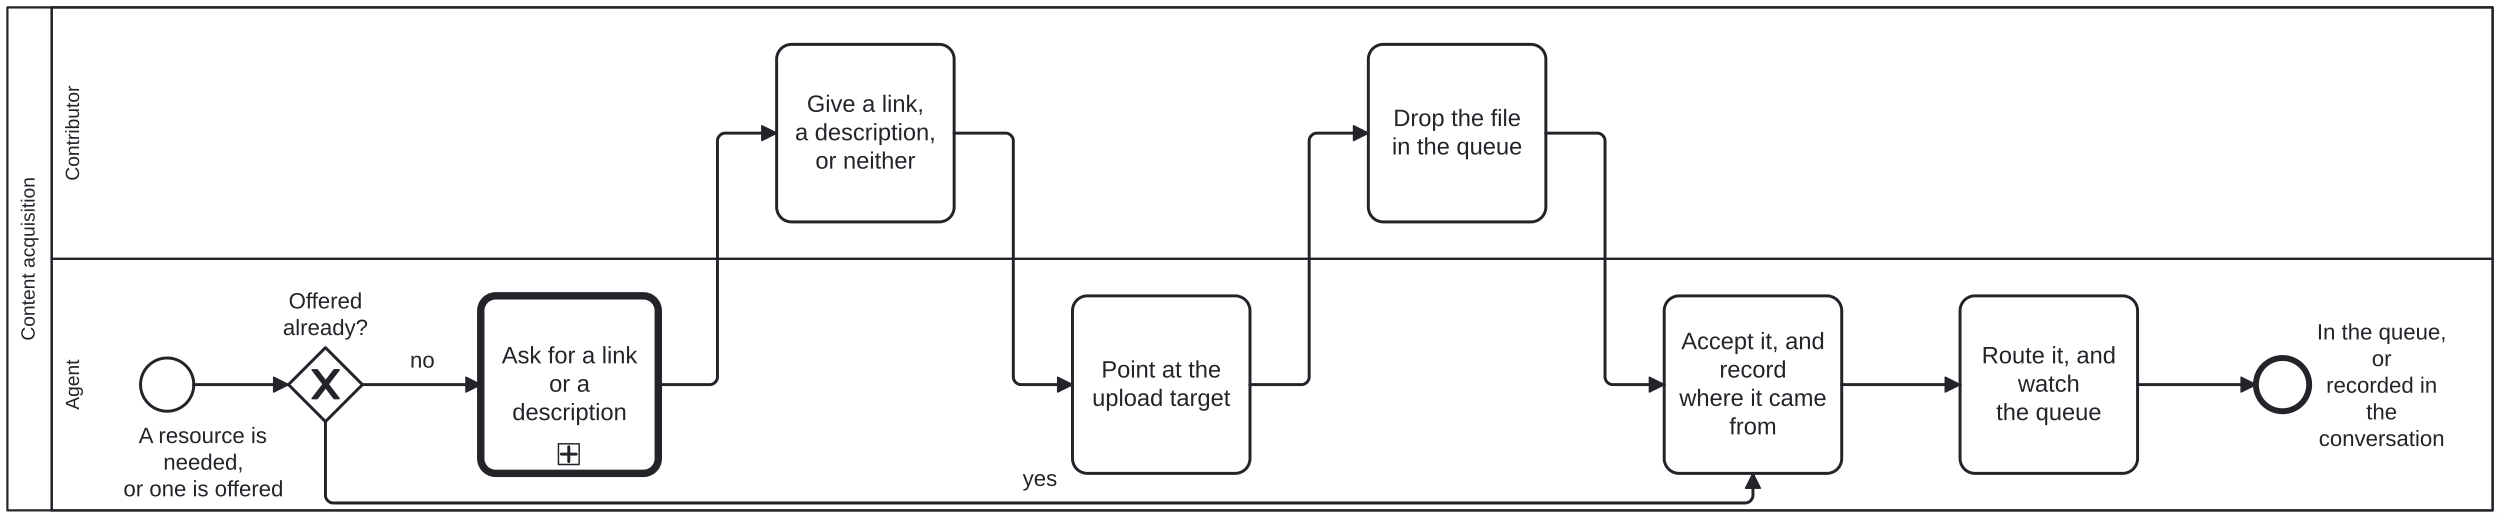
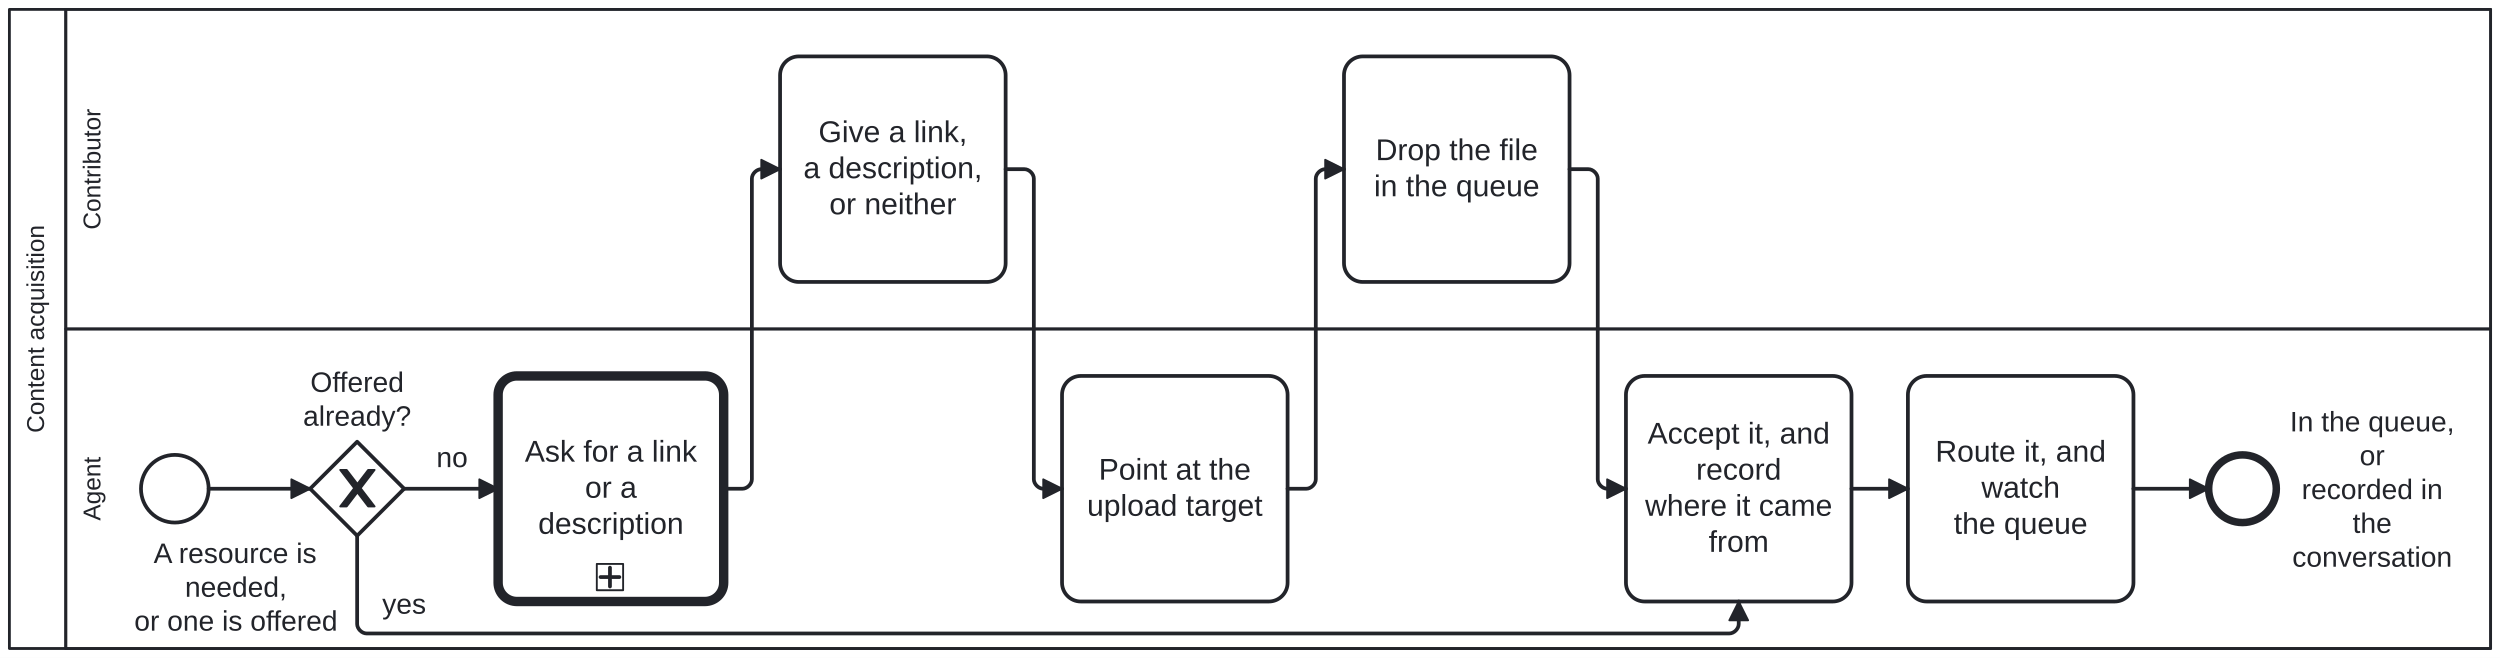
- <svg xmlns="http://www.w3.org/2000/svg" width="100%" style="max-width:100%;height:auto" viewBox="155 75 1690 350" version="1.1">
-   <rect x="155" y="75" width="1690" height="350" fill="#ffffff" />
+ <svg xmlns="http://www.w3.org/2000/svg" width="100%" style="max-width:100%;height:auto" viewBox="155 75 1330 350" version="1.1">
+   <rect x="155" y="75" width="1330" height="350" fill="#ffffff" />
  <g class="djs-group">
    <g class="djs-element djs-shape" data-element-id="Participant_Process_ContentAcquisition" style="display: block;" transform="matrix(1 0 0 1 160 80)">
      <g class="djs-visual">
-         <rect x="0" y="0" width="1680" height="340" rx="0" ry="0" style="stroke-linecap: round; stroke-linejoin: round; stroke: rgb(34, 36, 42); stroke-width: 1.5px; fill: white; fill-opacity: 0.95;" />
+         <rect x="0" y="0" width="1320" height="340" rx="0" ry="0" style="stroke-linecap: round; stroke-linejoin: round; stroke: rgb(34, 36, 42); stroke-width: 1.5px; fill: white; fill-opacity: 0.95;" />
        <path style="fill: none; stroke-linecap: round; stroke-linejoin: round; stroke: rgb(34, 36, 42); stroke-width: 1.5px;" d="M30,0L30,340" />
        <text lineHeight="1.05" class="djs-label" transform="matrix(-1.83697e-16 -1 1 -1.83697e-16 0 340)" style="font-family: Arial, sans-serif; font-size: 13px; font-weight: normal; fill: rgb(34, 36, 42);">
          <tspan x="114.715" y="18.413">Content acquisition</tspan>
        </text>
      </g>
-       <rect class="djs-hit djs-hit-all" x="0" y="0" width="1680" height="340" style="fill: none; stroke-opacity: 0; stroke: white; stroke-width: 15px;" />
+       <rect class="djs-hit djs-hit-all" x="0" y="0" width="1320" height="340" style="fill: none; stroke-opacity: 0; stroke: white; stroke-width: 15px;" />
    </g>
    <g class="djs-children">
      <g class="djs-group">
        <g class="djs-element djs-shape" data-element-id="Lane_Agent" style="display: block;" transform="matrix(1 0 0 1 190 250)">
          <g class="djs-visual">
-             <rect x="0" y="0" width="1650" height="170" rx="0" ry="0" style="stroke-linecap: round; stroke-linejoin: round; stroke: rgb(34, 36, 42); stroke-width: 1.5px; fill: white; fill-opacity: 0.25;" />
+             <rect x="0" y="0" width="1290" height="170" rx="0" ry="0" style="stroke-linecap: round; stroke-linejoin: round; stroke: rgb(34, 36, 42); stroke-width: 1.5px; fill: white; fill-opacity: 0.25;" />
            <text lineHeight="1.05" class="djs-label" transform="matrix(-1.83697e-16 -1 1 -1.83697e-16 0 170)" style="font-family: Arial, sans-serif; font-size: 13px; font-weight: normal; fill: rgb(34, 36, 42);">
              <tspan x="68.014" y="18.413">Agent</tspan>
            </text>
          </g>
-           <rect class="djs-hit djs-hit-all" x="0" y="0" width="1650" height="170" style="fill: none; stroke-opacity: 0; stroke: white; stroke-width: 15px;" />
+           <rect class="djs-hit djs-hit-all" x="0" y="0" width="1290" height="170" style="fill: none; stroke-opacity: 0; stroke: white; stroke-width: 15px;" />
        </g>
      </g>
      <g class="djs-group">
        <g class="djs-element djs-shape" data-element-id="Lane_Person" style="display: block;" transform="matrix(1 0 0 1 190 80)">
          <g class="djs-visual">
-             <rect x="0" y="0" width="1650" height="170" rx="0" ry="0" style="stroke-linecap: round; stroke-linejoin: round; stroke: rgb(34, 36, 42); stroke-width: 1.5px; fill: white; fill-opacity: 0.25;" />
+             <rect x="0" y="0" width="1290" height="170" rx="0" ry="0" style="stroke-linecap: round; stroke-linejoin: round; stroke: rgb(34, 36, 42); stroke-width: 1.5px; fill: white; fill-opacity: 0.25;" />
            <text lineHeight="1.05" class="djs-label" transform="matrix(-1.83697e-16 -1 1 -1.83697e-16 0 170)" style="font-family: Arial, sans-serif; font-size: 13px; font-weight: normal; fill: rgb(34, 36, 42);">
              <tspan x="52.846" y="18.413">Contributor</tspan>
            </text>
          </g>
-           <rect class="djs-hit djs-hit-all" x="0" y="0" width="1650" height="170" style="fill: none; stroke-opacity: 0; stroke: white; stroke-width: 15px;" />
-         </g>
-       </g>
-       <g class="djs-group">
-         <g class="djs-element djs-shape" data-element-id="Start_Acquire" style="display: block;" transform="matrix(1 0 0 1 250 317)">
+           <rect class="djs-hit djs-hit-all" x="0" y="0" width="1290" height="170" style="fill: none; stroke-opacity: 0; stroke: white; stroke-width: 15px;" />
+         </g>
+       </g>
+       <g class="djs-group">
+         <g class="djs-element djs-shape" data-element-id="Start_Acquire" style="display: block;" transform="matrix(1 0 0 1 230 317)">
          <g class="djs-visual">
            <circle cx="18" cy="18" r="18" style="stroke-linecap: round; stroke-linejoin: round; stroke: rgb(34, 36, 42); stroke-width: 2px; fill: white; fill-opacity: 0.95;" />
          </g>
          <rect class="djs-hit djs-hit-all" x="0" y="0" width="36" height="36" style="fill: none; stroke-opacity: 0; stroke: white; stroke-width: 15px;" />
        </g>
      </g>
      <g class="djs-group">
-         <g class="djs-element djs-shape" data-element-id="Start_Acquire_label" style="display: block;" transform="matrix(1 0 0 1 238 361)">
+         <g class="djs-element djs-shape" data-element-id="Start_Acquire_label" style="display: block;" transform="matrix(1 0 0 1 226 361)">
          <g class="djs-visual">
            <text lineHeight="1.2" class="djs-label" style="font-family: Arial, sans-serif; font-size: 15px; font-weight: normal; fill: rgb(34, 36, 42);">
              <tspan x="10.734" y="13.5">A resource is </tspan>
              <tspan x="27.389" y="31.5">needed,</tspan>
              <tspan x="0.436" y="49.5">or one is offered</tspan>
            </text>
          </g>
          <rect class="djs-hit djs-hit-all" x="0" y="0" width="109" height="54" style="fill: none; stroke-opacity: 0; stroke: white; stroke-width: 15px;" />
        </g>
      </g>
      <g class="djs-group">
-         <g class="djs-element djs-shape" data-element-id="GW_Offered" style="display: block;" transform="matrix(1 0 0 1 350 310)">
+         <g class="djs-element djs-shape" data-element-id="GW_Offered" style="display: block;" transform="matrix(1 0 0 1 320 310)">
          <g class="djs-visual">
            <polygon points="25,0 50,25 25,50 0,25" style="stroke-linecap: round; stroke-linejoin: round; stroke: rgb(34, 36, 42); stroke-width: 2px; fill: white; fill-opacity: 0.95;" />
            <path d="m 16,15 7.429,9.714 -7.429,9.714 3.429,0 5.714,-7.464 5.714,7.464 3.429,0 -7.429,-9.714 7.429,-9.714 -3.429,0 -5.714,7.464 -5.714,-7.464 -3.429,0 z" style="fill: rgb(34, 36, 42); stroke-linecap: round; stroke-linejoin: round; stroke: rgb(34, 36, 42); stroke-width: 1px;" />
          </g>
          <rect class="djs-hit djs-hit-all" x="0" y="0" width="50" height="50" style="fill: none; stroke-opacity: 0; stroke: white; stroke-width: 15px;" />
        </g>
      </g>
      <g class="djs-group">
-         <g class="djs-element djs-shape" data-element-id="GW_Offered_label" style="display: block;" transform="matrix(1 0 0 1 346 270)">
+         <g class="djs-element djs-shape" data-element-id="GW_Offered_label" style="display: block;" transform="matrix(1 0 0 1 316 270)">
          <g class="djs-visual">
            <text lineHeight="1.2" class="djs-label" style="font-family: Arial, sans-serif; font-size: 15px; font-weight: normal; fill: rgb(34, 36, 42);">
              <tspan x="4.123" y="13.5">Offered </tspan>
              <tspan x="0.23" y="31.5">already?</tspan>
            </text>
          </g>
          <rect class="djs-hit djs-hit-all" x="0" y="0" width="58" height="36" style="fill: none; stroke-opacity: 0; stroke: white; stroke-width: 15px;" />
        </g>
      </g>
      <g class="djs-group">
-         <g class="djs-element djs-shape" data-element-id="A_Ask" style="display: block;" transform="matrix(1 0 0 1 480 275)">
+         <g class="djs-element djs-shape" data-element-id="A_Ask" style="display: block;" transform="matrix(1 0 0 1 420 275)">
          <g class="djs-visual">
            <rect x="0" y="0" width="120" height="120" rx="10" ry="10" style="stroke-linecap: round; stroke-linejoin: round; stroke: rgb(34, 36, 42); stroke-width: 5px; fill: white; fill-opacity: 0.95;" />
            <text lineHeight="1.2" class="djs-label" style="font-family: Arial, sans-serif; font-size: 16px; font-weight: normal; fill: rgb(34, 36, 42);">
              <tspan x="14.207" y="45.6">Ask for a link </tspan>
              <tspan x="46.215" y="64.8">or a </tspan>
              <tspan x="21.312" y="84">description</tspan>
            </text>
            <rect x="0" y="0" width="14" height="14" rx="0" ry="0" style="stroke-linecap: round; stroke-linejoin: round; stroke: rgb(34, 36, 42); stroke-width: 1px; fill: white;" transform="matrix(1 0 0 1 52.5 100)" />
            <path data-marker="sub-process" d="m52.5,100 m 7,2 l 0,10 m -5,-5 l 10,0" style="fill: white; stroke-linecap: round; stroke-linejoin: round; stroke: rgb(34, 36, 42); stroke-width: 2px;" />
          </g>
          <rect class="djs-hit djs-hit-all" x="0" y="0" width="120" height="120" style="fill: none; stroke-opacity: 0; stroke: white; stroke-width: 15px;" />
        </g>
      </g>
      <g class="djs-group">
-         <g class="djs-element djs-shape" data-element-id="P_Respond" style="display: block;" transform="matrix(1 0 0 1 680 105)">
+         <g class="djs-element djs-shape" data-element-id="P_Respond" style="display: block;" transform="matrix(1 0 0 1 570 105)">
          <g class="djs-visual">
            <rect x="0" y="0" width="120" height="120" rx="10" ry="10" style="stroke-linecap: round; stroke-linejoin: round; stroke: rgb(34, 36, 42); stroke-width: 2px; fill: white; fill-opacity: 0.95;" />
            <text lineHeight="1.2" class="djs-label" style="font-family: Arial, sans-serif; font-size: 16px; font-weight: normal; fill: rgb(34, 36, 42);">
              <tspan x="20.43" y="45.6">Give a link,</tspan>
              <tspan x="12.418" y="64.8">a description, </tspan>
              <tspan x="26.203" y="84">or neither</tspan>
            </text>
          </g>
          <rect class="djs-hit djs-hit-all" x="0" y="0" width="120" height="120" style="fill: none; stroke-opacity: 0; stroke: white; stroke-width: 15px;" />
        </g>
      </g>
      <g class="djs-group">
-         <g class="djs-element djs-shape" data-element-id="A_PointToUpload" style="display: block;" transform="matrix(1 0 0 1 880 275)">
+         <g class="djs-element djs-shape" data-element-id="A_PointToUpload" style="display: block;" transform="matrix(1 0 0 1 720 275)">
          <g class="djs-visual">
            <rect x="0" y="0" width="120" height="120" rx="10" ry="10" style="stroke-linecap: round; stroke-linejoin: round; stroke: rgb(34, 36, 42); stroke-width: 2px; fill: white; fill-opacity: 0.95;" />
            <text lineHeight="1.2" class="djs-label" style="font-family: Arial, sans-serif; font-size: 16px; font-weight: normal; fill: rgb(34, 36, 42);">
              <tspan x="19.527" y="55.2">Point at the </tspan>
              <tspan x="13.297" y="74.4">upload target</tspan>
            </text>
          </g>
          <rect class="djs-hit djs-hit-all" x="0" y="0" width="120" height="120" style="fill: none; stroke-opacity: 0; stroke: white; stroke-width: 15px;" />
        </g>
      </g>
      <g class="djs-group">
-         <g class="djs-element djs-shape" data-element-id="P_Upload" style="display: block;" transform="matrix(1 0 0 1 1080 105)">
+         <g class="djs-element djs-shape" data-element-id="P_Upload" style="display: block;" transform="matrix(1 0 0 1 870 105)">
          <g class="djs-visual">
            <rect x="0" y="0" width="120" height="120" rx="10" ry="10" style="stroke-linecap: round; stroke-linejoin: round; stroke: rgb(34, 36, 42); stroke-width: 2px; fill: white; fill-opacity: 0.95;" />
            <text lineHeight="1.2" class="djs-label" style="font-family: Arial, sans-serif; font-size: 16px; font-weight: normal; fill: rgb(34, 36, 42);">
              <tspan x="16.867" y="55.2">Drop the file</tspan>
              <tspan x="15.961" y="74.4">in the queue</tspan>
            </text>
          </g>
          <rect class="djs-hit djs-hit-all" x="0" y="0" width="120" height="120" style="fill: none; stroke-opacity: 0; stroke: white; stroke-width: 15px;" />
        </g>
      </g>
      <g class="djs-group">
-         <g class="djs-element djs-shape" data-element-id="A_Accept" style="display: block;" transform="matrix(1 0 0 1 1280 275)">
+         <g class="djs-element djs-shape" data-element-id="A_Accept" style="display: block;" transform="matrix(1 0 0 1 1020 275)">
          <g class="djs-visual">
            <rect x="0" y="0" width="120" height="120" rx="10" ry="10" style="stroke-linecap: round; stroke-linejoin: round; stroke: rgb(34, 36, 42); stroke-width: 2px; fill: white; fill-opacity: 0.95;" />
            <text lineHeight="1.2" class="djs-label" style="font-family: Arial, sans-serif; font-size: 16px; font-weight: normal; fill: rgb(34, 36, 42);">
              <tspan x="11.527" y="36">Accept it, and </tspan>
              <tspan x="37.324" y="55.2">record</tspan>
              <tspan x="10.203" y="74.4">where it came </tspan>
              <tspan x="44" y="93.6">from</tspan>
            </text>
          </g>
          <rect class="djs-hit djs-hit-all" x="0" y="0" width="120" height="120" style="fill: none; stroke-opacity: 0; stroke: white; stroke-width: 15px;" />
        </g>
      </g>
      <g class="djs-group">
-         <g class="djs-element djs-shape" data-element-id="A_Route" style="display: block;" transform="matrix(1 0 0 1 1480 275)">
+         <g class="djs-element djs-shape" data-element-id="A_Route" style="display: block;" transform="matrix(1 0 0 1 1170 275)">
          <g class="djs-visual">
            <rect x="0" y="0" width="120" height="120" rx="10" ry="10" style="stroke-linecap: round; stroke-linejoin: round; stroke: rgb(34, 36, 42); stroke-width: 2px; fill: white; fill-opacity: 0.95;" />
            <text lineHeight="1.2" class="djs-label" style="font-family: Arial, sans-serif; font-size: 16px; font-weight: normal; fill: rgb(34, 36, 42);">
              <tspan x="14.637" y="45.6">Route it, and </tspan>
              <tspan x="39.102" y="64.8">watch</tspan>
              <tspan x="24.41" y="84">the queue</tspan>
            </text>
          </g>
          <rect class="djs-hit djs-hit-all" x="0" y="0" width="120" height="120" style="fill: none; stroke-opacity: 0; stroke: white; stroke-width: 15px;" />
        </g>
      </g>
      <g class="djs-group">
-         <g class="djs-element djs-shape" data-element-id="End_Acquired" style="display: block;" transform="matrix(1 0 0 1 1680 317)">
+         <g class="djs-element djs-shape" data-element-id="End_Acquired" style="display: block;" transform="matrix(1 0 0 1 1330 317)">
          <g class="djs-visual">
            <circle cx="18" cy="18" r="18" style="stroke-linecap: round; stroke-linejoin: round; stroke: rgb(34, 36, 42); stroke-width: 4px; fill: white; fill-opacity: 0.95;" />
          </g>
          <rect class="djs-hit djs-hit-all" x="0" y="0" width="36" height="36" style="fill: none; stroke-opacity: 0; stroke: white; stroke-width: 15px;" />
        </g>
      </g>
      <g class="djs-group">
-         <g class="djs-element djs-shape" data-element-id="End_Acquired_label" style="display: block;" transform="matrix(1 0 0 1 1721 291)">
+         <g class="djs-element djs-shape" data-element-id="End_Acquired_label" style="display: block;" transform="matrix(1 0 0 1 1373 291)">
          <g class="djs-visual">
            <text lineHeight="1.2" class="djs-label" style="font-family: Arial, sans-serif; font-size: 15px; font-weight: normal; fill: rgb(34, 36, 42);">
              <tspan x="0.212" y="13.5">In the queue,</tspan>
              <tspan x="37.331" y="31.5">or</tspan>
              <tspan x="6.478" y="49.5">recorded in </tspan>
              <tspan x="33.574" y="67.5">the </tspan>
              <tspan x="1.476" y="85.5">conversation</tspan>
            </text>
          </g>
          <rect class="djs-hit djs-hit-all" x="0" y="0" width="88" height="90" style="fill: none; stroke-opacity: 0; stroke: white; stroke-width: 15px;" />
        </g>
      </g>
      <g class="djs-group">
        <g class="djs-element djs-connection" data-element-id="SF_CA_1" style="display: block;">
          <g class="djs-visual">
            <defs>
              <marker id="bpmn-marker-1" viewBox="0 0 20 20" refX="11" refY="10" markerWidth="10" markerHeight="10" orient="auto">
                <path d="M 1 5 L 11 10 L 1 15 Z" style="stroke-linecap: round; stroke-linejoin: round; stroke: rgb(34, 36, 42); stroke-width: 1px; fill: rgb(34, 36, 42);" />
              </marker>
            </defs>
-             <path data-corner-radius="5" style="fill: none; stroke-linecap: round; stroke-linejoin: round; stroke: rgb(34, 36, 42); stroke-width: 2px; marker-end: url('#bpmn-marker-1');" d="M286,335L350,335" />
-           </g>
-           <path d="M286,335L350,335" class="djs-hit djs-hit-stroke" style="fill: none; stroke-opacity: 0; stroke: white; stroke-width: 15px;" />
+             <path data-corner-radius="5" style="fill: none; stroke-linecap: round; stroke-linejoin: round; stroke: rgb(34, 36, 42); stroke-width: 2px; marker-end: url('#bpmn-marker-1');" d="M266,335L320,335" />
+           </g>
+           <path d="M266,335L320,335" class="djs-hit djs-hit-stroke" style="fill: none; stroke-opacity: 0; stroke: white; stroke-width: 15px;" />
        </g>
      </g>
      <g class="djs-group">
        <g class="djs-element djs-connection" data-element-id="SF_CA_2" style="display: block;">
          <g class="djs-visual">
            <defs>
              <marker id="bpmn-marker-2" viewBox="0 0 20 20" refX="11" refY="10" markerWidth="10" markerHeight="10" orient="auto">
                <path d="M 1 5 L 11 10 L 1 15 Z" style="stroke-linecap: round; stroke-linejoin: round; stroke: rgb(34, 36, 42); stroke-width: 1px; fill: rgb(34, 36, 42);" />
              </marker>
            </defs>
-             <path data-corner-radius="5" style="fill: none; stroke-linecap: round; stroke-linejoin: round; stroke: rgb(34, 36, 42); stroke-width: 2px; marker-end: url('#bpmn-marker-2');" d="M400,335L480,335" />
-           </g>
-           <path d="M400,335L480,335" class="djs-hit djs-hit-stroke" style="fill: none; stroke-opacity: 0; stroke: white; stroke-width: 15px;" />
-         </g>
-       </g>
-       <g class="djs-group">
-         <g class="djs-element djs-shape" data-element-id="SF_CA_2_label" style="display: block;" transform="matrix(1 0 0 1 432 310)">
+             <path data-corner-radius="5" style="fill: none; stroke-linecap: round; stroke-linejoin: round; stroke: rgb(34, 36, 42); stroke-width: 2px; marker-end: url('#bpmn-marker-2');" d="M370,335L420,335" />
+           </g>
+           <path d="M370,335L420,335" class="djs-hit djs-hit-stroke" style="fill: none; stroke-opacity: 0; stroke: white; stroke-width: 15px;" />
+         </g>
+       </g>
+       <g class="djs-group">
+         <g class="djs-element djs-shape" data-element-id="SF_CA_2_label" style="display: block;" transform="matrix(1 0 0 1 387 310)">
          <g class="djs-visual">
            <text lineHeight="1.2" class="djs-label" style="font-family: Arial, sans-serif; font-size: 15px; font-weight: normal; fill: rgb(34, 36, 42);">
              <tspan x="0.158" y="13.5">no</tspan>
            </text>
          </g>
          <rect class="djs-hit djs-hit-all" x="0" y="0" width="17" height="18" style="fill: none; stroke-opacity: 0; stroke: white; stroke-width: 15px;" />
        </g>
      </g>
      <g class="djs-group">
        <g class="djs-element djs-connection" data-element-id="SF_CA_3" style="display: block;">
          <g class="djs-visual">
            <defs>
              <marker id="bpmn-marker-3" viewBox="0 0 20 20" refX="11" refY="10" markerWidth="10" markerHeight="10" orient="auto">
                <path d="M 1 5 L 11 10 L 1 15 Z" style="stroke-linecap: round; stroke-linejoin: round; stroke: rgb(34, 36, 42); stroke-width: 1px; fill: rgb(34, 36, 42);" />
              </marker>
            </defs>
-             <path data-corner-radius="5" style="fill: none; stroke-linecap: round; stroke-linejoin: round; stroke: rgb(34, 36, 42); stroke-width: 2px; marker-end: url('#bpmn-marker-3');" d="M600,335L635,335C637.5,335,640,332.5,640,330L640,170C640,167.5,642.5,165,645,165L680,165" />
-           </g>
-           <path d="M600,335L640,335L640,165L680,165" class="djs-hit djs-hit-stroke" style="fill: none; stroke-opacity: 0; stroke: white; stroke-width: 15px;" />
+             <path data-corner-radius="5" style="fill: none; stroke-linecap: round; stroke-linejoin: round; stroke: rgb(34, 36, 42); stroke-width: 2px; marker-end: url('#bpmn-marker-3');" d="M540,335L550,335C552.5,335,555,332.5,555,330L555,170C555,167.5,557.5,165,560,165L570,165" />
+           </g>
+           <path d="M540,335L555,335L555,165L570,165" class="djs-hit djs-hit-stroke" style="fill: none; stroke-opacity: 0; stroke: white; stroke-width: 15px;" />
        </g>
      </g>
      <g class="djs-group">
        <g class="djs-element djs-connection" data-element-id="SF_CA_4" style="display: block;">
          <g class="djs-visual">
            <defs>
              <marker id="bpmn-marker-4" viewBox="0 0 20 20" refX="11" refY="10" markerWidth="10" markerHeight="10" orient="auto">
                <path d="M 1 5 L 11 10 L 1 15 Z" style="stroke-linecap: round; stroke-linejoin: round; stroke: rgb(34, 36, 42); stroke-width: 1px; fill: rgb(34, 36, 42);" />
              </marker>
            </defs>
-             <path data-corner-radius="5" style="fill: none; stroke-linecap: round; stroke-linejoin: round; stroke: rgb(34, 36, 42); stroke-width: 2px; marker-end: url('#bpmn-marker-4');" d="M800,165L835,165C837.5,165,840,167.5,840,170L840,330C840,332.5,842.5,335,845,335L880,335" />
-           </g>
-           <path d="M800,165L840,165L840,335L880,335" class="djs-hit djs-hit-stroke" style="fill: none; stroke-opacity: 0; stroke: white; stroke-width: 15px;" />
+             <path data-corner-radius="5" style="fill: none; stroke-linecap: round; stroke-linejoin: round; stroke: rgb(34, 36, 42); stroke-width: 2px; marker-end: url('#bpmn-marker-4');" d="M690,165L700,165C702.5,165,705,167.5,705,170L705,330C705,332.5,707.5,335,710,335L720,335" />
+           </g>
+           <path d="M690,165L705,165L705,335L720,335" class="djs-hit djs-hit-stroke" style="fill: none; stroke-opacity: 0; stroke: white; stroke-width: 15px;" />
        </g>
      </g>
      <g class="djs-group">
        <g class="djs-element djs-connection" data-element-id="SF_CA_5" style="display: block;">
          <g class="djs-visual">
            <defs>
              <marker id="bpmn-marker-5" viewBox="0 0 20 20" refX="11" refY="10" markerWidth="10" markerHeight="10" orient="auto">
                <path d="M 1 5 L 11 10 L 1 15 Z" style="stroke-linecap: round; stroke-linejoin: round; stroke: rgb(34, 36, 42); stroke-width: 1px; fill: rgb(34, 36, 42);" />
              </marker>
            </defs>
-             <path data-corner-radius="5" style="fill: none; stroke-linecap: round; stroke-linejoin: round; stroke: rgb(34, 36, 42); stroke-width: 2px; marker-end: url('#bpmn-marker-5');" d="M1000,335L1035,335C1037.5,335,1040,332.5,1040,330L1040,170C1040,167.5,1042.5,165,1045,165L1080,165" />
-           </g>
-           <path d="M1000,335L1040,335L1040,165L1080,165" class="djs-hit djs-hit-stroke" style="fill: none; stroke-opacity: 0; stroke: white; stroke-width: 15px;" />
+             <path data-corner-radius="5" style="fill: none; stroke-linecap: round; stroke-linejoin: round; stroke: rgb(34, 36, 42); stroke-width: 2px; marker-end: url('#bpmn-marker-5');" d="M840,335L850,335C852.5,335,855,332.5,855,330L855,170C855,167.5,857.5,165,860,165L870,165" />
+           </g>
+           <path d="M840,335L855,335L855,165L870,165" class="djs-hit djs-hit-stroke" style="fill: none; stroke-opacity: 0; stroke: white; stroke-width: 15px;" />
        </g>
      </g>
      <g class="djs-group">
        <g class="djs-element djs-connection" data-element-id="SF_CA_6" style="display: block;">
          <g class="djs-visual">
            <defs>
              <marker id="bpmn-marker-6" viewBox="0 0 20 20" refX="11" refY="10" markerWidth="10" markerHeight="10" orient="auto">
                <path d="M 1 5 L 11 10 L 1 15 Z" style="stroke-linecap: round; stroke-linejoin: round; stroke: rgb(34, 36, 42); stroke-width: 1px; fill: rgb(34, 36, 42);" />
              </marker>
            </defs>
-             <path data-corner-radius="5" style="fill: none; stroke-linecap: round; stroke-linejoin: round; stroke: rgb(34, 36, 42); stroke-width: 2px; marker-end: url('#bpmn-marker-6');" d="M1200,165L1235,165C1237.5,165,1240,167.5,1240,170L1240,330C1240,332.5,1242.5,335,1245,335L1280,335" />
-           </g>
-           <path d="M1200,165L1240,165L1240,335L1280,335" class="djs-hit djs-hit-stroke" style="fill: none; stroke-opacity: 0; stroke: white; stroke-width: 15px;" />
+             <path data-corner-radius="5" style="fill: none; stroke-linecap: round; stroke-linejoin: round; stroke: rgb(34, 36, 42); stroke-width: 2px; marker-end: url('#bpmn-marker-6');" d="M990,165L1000,165C1002.5,165,1005,167.5,1005,170L1005,330C1005,332.5,1007.5,335,1010,335L1020,335" />
+           </g>
+           <path d="M990,165L1005,165L1005,335L1020,335" class="djs-hit djs-hit-stroke" style="fill: none; stroke-opacity: 0; stroke: white; stroke-width: 15px;" />
        </g>
      </g>
      <g class="djs-group">
        <g class="djs-element djs-connection" data-element-id="SF_CA_7" style="display: block;">
          <g class="djs-visual">
            <defs>
              <marker id="bpmn-marker-7" viewBox="0 0 20 20" refX="11" refY="10" markerWidth="10" markerHeight="10" orient="auto">
                <path d="M 1 5 L 11 10 L 1 15 Z" style="stroke-linecap: round; stroke-linejoin: round; stroke: rgb(34, 36, 42); stroke-width: 1px; fill: rgb(34, 36, 42);" />
              </marker>
            </defs>
-             <path data-corner-radius="5" style="fill: none; stroke-linecap: round; stroke-linejoin: round; stroke: rgb(34, 36, 42); stroke-width: 2px; marker-end: url('#bpmn-marker-7');" d="M375,360L375,410C375,412.5,377.5,415,380,415L1335,415C1337.5,415,1340,412.5,1340,410L1340,395" />
-           </g>
-           <path d="M375,360L375,415L1340,415L1340,395" class="djs-hit djs-hit-stroke" style="fill: none; stroke-opacity: 0; stroke: white; stroke-width: 15px;" />
-         </g>
-       </g>
-       <g class="djs-group">
-         <g class="djs-element djs-shape" data-element-id="SF_CA_7_label" style="display: block;" transform="matrix(1 0 0 1 846 390)">
+             <path data-corner-radius="5" style="fill: none; stroke-linecap: round; stroke-linejoin: round; stroke: rgb(34, 36, 42); stroke-width: 2px; marker-end: url('#bpmn-marker-7');" d="M345,360L345,407C345,409.5,347.5,412,350,412L1075,412C1077.5,412,1080,409.5,1080,407L1080,395" />
+           </g>
+           <path d="M345,360L345,412L1080,412L1080,395" class="djs-hit djs-hit-stroke" style="fill: none; stroke-opacity: 0; stroke: white; stroke-width: 15px;" />
+         </g>
+       </g>
+       <g class="djs-group">
+         <g class="djs-element djs-shape" data-element-id="SF_CA_7_label" style="display: block;" transform="matrix(1 0 0 1 358 388)">
          <g class="djs-visual">
            <text lineHeight="1.2" class="djs-label" style="font-family: Arial, sans-serif; font-size: 15px; font-weight: normal; fill: rgb(34, 36, 42);">
              <tspan x="0.329" y="13.5">yes</tspan>
            </text>
          </g>
          <rect class="djs-hit djs-hit-all" x="0" y="0" width="24" height="18" style="fill: none; stroke-opacity: 0; stroke: white; stroke-width: 15px;" />
        </g>
      </g>
      <g class="djs-group">
        <g class="djs-element djs-connection" data-element-id="SF_CA_8" style="display: block;">
          <g class="djs-visual">
            <defs>
              <marker id="bpmn-marker-8" viewBox="0 0 20 20" refX="11" refY="10" markerWidth="10" markerHeight="10" orient="auto">
                <path d="M 1 5 L 11 10 L 1 15 Z" style="stroke-linecap: round; stroke-linejoin: round; stroke: rgb(34, 36, 42); stroke-width: 1px; fill: rgb(34, 36, 42);" />
              </marker>
            </defs>
-             <path data-corner-radius="5" style="fill: none; stroke-linecap: round; stroke-linejoin: round; stroke: rgb(34, 36, 42); stroke-width: 2px; marker-end: url('#bpmn-marker-8');" d="M1400,335L1480,335" />
-           </g>
-           <path d="M1400,335L1480,335" class="djs-hit djs-hit-stroke" style="fill: none; stroke-opacity: 0; stroke: white; stroke-width: 15px;" />
+             <path data-corner-radius="5" style="fill: none; stroke-linecap: round; stroke-linejoin: round; stroke: rgb(34, 36, 42); stroke-width: 2px; marker-end: url('#bpmn-marker-8');" d="M1140,335L1170,335" />
+           </g>
+           <path d="M1140,335L1170,335" class="djs-hit djs-hit-stroke" style="fill: none; stroke-opacity: 0; stroke: white; stroke-width: 15px;" />
        </g>
      </g>
      <g class="djs-group">
        <g class="djs-element djs-connection" data-element-id="SF_CA_9" style="display: block;">
          <g class="djs-visual">
            <defs>
              <marker id="bpmn-marker-9" viewBox="0 0 20 20" refX="11" refY="10" markerWidth="10" markerHeight="10" orient="auto">
                <path d="M 1 5 L 11 10 L 1 15 Z" style="stroke-linecap: round; stroke-linejoin: round; stroke: rgb(34, 36, 42); stroke-width: 1px; fill: rgb(34, 36, 42);" />
              </marker>
            </defs>
-             <path data-corner-radius="5" style="fill: none; stroke-linecap: round; stroke-linejoin: round; stroke: rgb(34, 36, 42); stroke-width: 2px; marker-end: url('#bpmn-marker-9');" d="M1600,335L1680,335" />
-           </g>
-           <path d="M1600,335L1680,335" class="djs-hit djs-hit-stroke" style="fill: none; stroke-opacity: 0; stroke: white; stroke-width: 15px;" />
+             <path data-corner-radius="5" style="fill: none; stroke-linecap: round; stroke-linejoin: round; stroke: rgb(34, 36, 42); stroke-width: 2px; marker-end: url('#bpmn-marker-9');" d="M1290,335L1330,335" />
+           </g>
+           <path d="M1290,335L1330,335" class="djs-hit djs-hit-stroke" style="fill: none; stroke-opacity: 0; stroke: white; stroke-width: 15px;" />
        </g>
      </g>
    </g>
  </g>
</svg>
